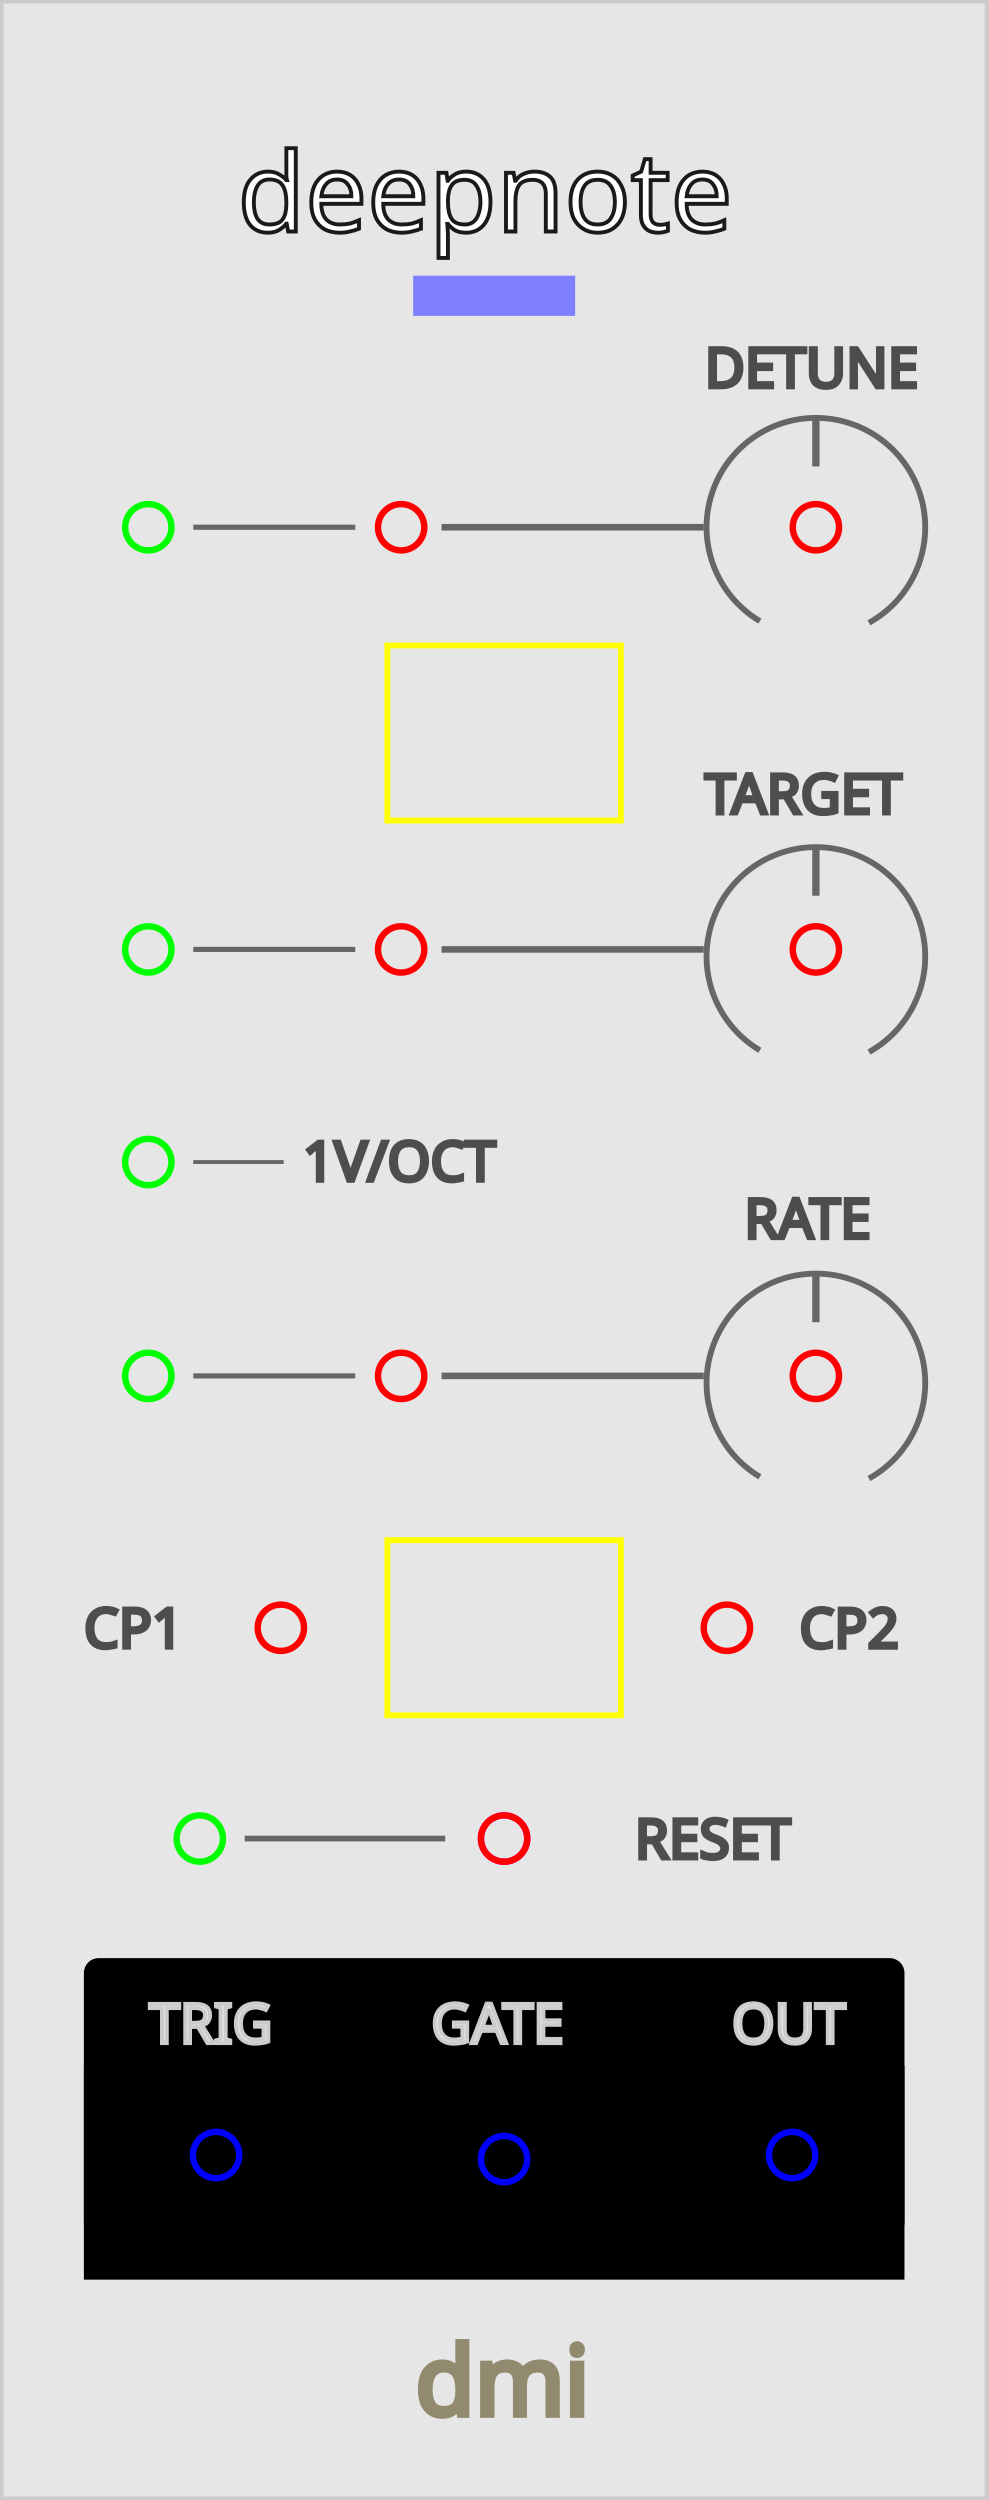
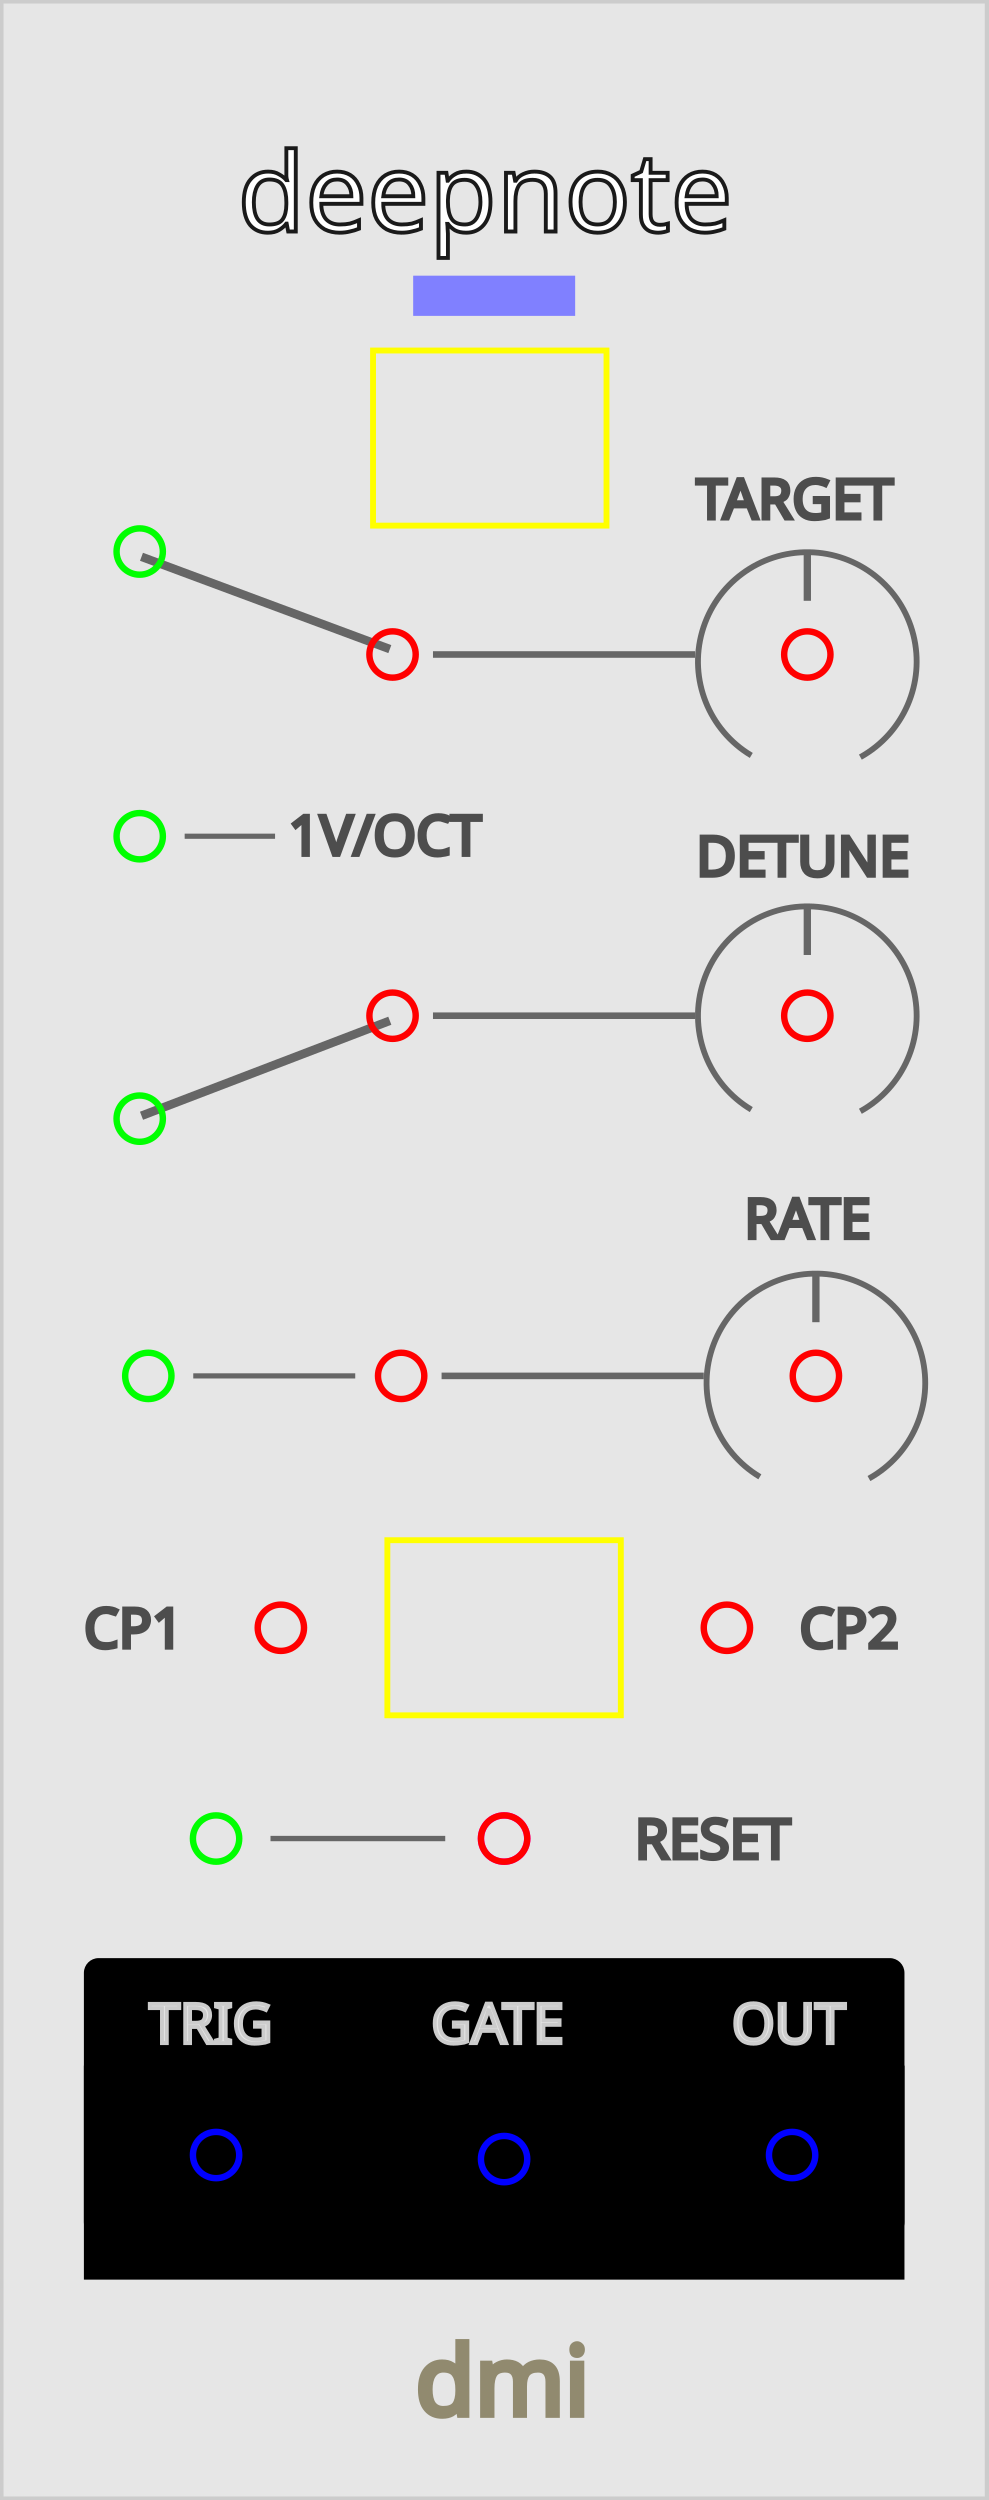
<svg xmlns="http://www.w3.org/2000/svg" width="50.8mm" height="128.5mm" viewBox="0 0 50.8 128.5" version="1.1" id="svg1" xml:space="preserve">
  <defs id="defs1">
    <rect x="66.866" y="51.133" width="80.239" height="356.358" id="rect34" />
    <rect x="24.387" y="130.586" width="115.639" height="77.879" id="rect32" />
    <rect x="31.466" y="60.573" width="3.147" height="18.093" id="rect20" />
    <rect x="63.72" y="1.573" width="66.866" height="92.039" id="rect19" />
    <rect x="-7.08" y="-6.293" width="168.346" height="76.306" id="rect13" />
  </defs>
-   <g id="layer1">
+   <g id="layer1" style="display:inline">
    <rect style="fill:#e6e6e6;stroke:#cccccc;stroke-width:0.364" id="rect2" width="50.8" height="128.5" x="1.637579e-15" y="3.7192471e-15" ry="0" />
    <rect style="display:inline;fill:#000000;stroke-width:0.387;stroke-dasharray:none" id="rect50" width="42.177" height="11.001" x="4.312" y="106.172" ry="0" />
    <rect style="display:inline;fill:#000000;stroke-width:0.387;stroke-dasharray:none" id="rect1" width="42.177" height="14.331" x="4.312" y="100.647" ry="0.757" />
    <text xml:space="preserve" style="font-style:normal;font-variant:normal;font-weight:normal;font-stretch:normal;font-size:3.528px;font-family:Sans;-inkscape-font-specification:'Sans, Normal';font-variant-ligatures:normal;font-variant-caps:normal;font-variant-numeric:normal;font-variant-east-asian:normal;text-align:start;writing-mode:lr-tb;direction:ltr;text-anchor:start;fill:#e6e6e6;stroke:#cccccc;stroke-width:0.2;stroke-dasharray:none;stroke-opacity:1" x="37.622" y="105.018" id="text21">
      <tspan id="tspan21" style="font-style:normal;font-variant:normal;font-weight:normal;font-stretch:normal;font-size:2.822px;font-family:Sans;-inkscape-font-specification:'Sans, Normal';font-variant-ligatures:normal;font-variant-caps:normal;font-variant-numeric:normal;font-variant-east-asian:normal;fill:#e6e6e6;stroke:#cccccc;stroke-width:0.2;stroke-dasharray:none" x="37.622" y="105.018">OUT</tspan>
    </text>
    <text xml:space="preserve" style="font-style:normal;font-variant:normal;font-weight:normal;font-stretch:normal;font-size:3.528px;font-family:Sans;-inkscape-font-specification:'Sans, Normal';font-variant-ligatures:normal;font-variant-caps:normal;font-variant-numeric:normal;font-variant-east-asian:normal;text-align:start;writing-mode:lr-tb;direction:ltr;text-anchor:start;fill:#e6e6e6;stroke:#cccccc;stroke-width:0.2;stroke-dasharray:none;stroke-opacity:1" x="22.172" y="105.017" id="text22">
      <tspan id="tspan22" style="font-style:normal;font-variant:normal;font-weight:normal;font-stretch:normal;font-size:2.822px;font-family:Sans;-inkscape-font-specification:'Sans, Normal';font-variant-ligatures:normal;font-variant-caps:normal;font-variant-numeric:normal;font-variant-east-asian:normal;fill:#e6e6e6;stroke:#cccccc;stroke-width:0.2;stroke-dasharray:none" x="22.172" y="105.017">GATE</tspan>
    </text>
    <text xml:space="preserve" style="font-style:normal;font-variant:normal;font-weight:normal;font-stretch:normal;font-size:3.528px;font-family:Sans;-inkscape-font-specification:'Sans, Normal';font-variant-ligatures:normal;font-variant-caps:normal;font-variant-numeric:normal;font-variant-east-asian:normal;text-align:start;writing-mode:lr-tb;direction:ltr;text-anchor:start;fill:#ffffff;stroke:#1a1a1a;stroke-width:0.2;stroke-dasharray:none;stroke-opacity:1" x="12.218" y="11.899" id="text31">
      <tspan id="tspan31" style="font-style:normal;font-variant:normal;font-weight:normal;font-stretch:normal;font-size:5.644px;font-family:Sans;-inkscape-font-specification:'Sans, Normal';font-variant-ligatures:normal;font-variant-caps:normal;font-variant-numeric:normal;font-variant-east-asian:normal;fill:#ffffff;stroke:#1a1a1a;stroke-width:0.2;stroke-dasharray:none" x="12.218" y="11.899">deepnote</tspan>
    </text>
    <text xml:space="preserve" style="font-style:normal;font-variant:normal;font-weight:normal;font-stretch:normal;font-size:4.939px;font-family:Futura;-inkscape-font-specification:'Futura, Normal';font-variant-ligatures:normal;font-variant-caps:normal;font-variant-numeric:normal;font-variant-east-asian:normal;text-align:start;writing-mode:lr-tb;direction:ltr;text-anchor:start;fill:#918a6f;stroke:#918a6f;stroke-width:0.3" x="21.367" y="124.128" id="text2">
      <tspan id="tspan2" style="font-style:normal;font-variant:normal;font-weight:normal;font-stretch:normal;font-size:4.939px;font-family:Futura;-inkscape-font-specification:'Futura, Normal';font-variant-ligatures:normal;font-variant-caps:normal;font-variant-numeric:normal;font-variant-east-asian:normal;fill:#918a6f;stroke:#918a6f;stroke-width:0.3" x="21.367" y="124.128">dmi</tspan>
    </text>
    <path style="fill:#8080ff;stroke:#8080ff;stroke-width:2.066;stroke-dasharray:none" d="M 29.563,15.203 H 21.237 Z" id="path17" />
    <text xml:space="preserve" style="font-style:normal;font-variant:normal;font-weight:normal;font-stretch:normal;font-size:3.528px;font-family:Sans;-inkscape-font-specification:'Sans, Normal';font-variant-ligatures:normal;font-variant-caps:normal;font-variant-numeric:normal;font-variant-east-asian:normal;text-align:start;writing-mode:lr-tb;direction:ltr;text-anchor:start;fill:#e6e6e6;stroke:#cccccc;stroke-width:0.2;stroke-dasharray:none;stroke-opacity:1" x="7.668" y="105.017" id="text1">
      <tspan id="tspan1" style="font-style:normal;font-variant:normal;font-weight:normal;font-stretch:normal;font-size:2.822px;font-family:Sans;-inkscape-font-specification:'Sans, Normal';font-variant-ligatures:normal;font-variant-caps:normal;font-variant-numeric:normal;font-variant-east-asian:normal;fill:#e6e6e6;stroke:#cccccc;stroke-width:0.2;stroke-dasharray:none" x="7.668" y="105.017">TRIG</tspan>
    </text>
-     <path style="fill:#666666;stroke:#666666;stroke-width:0.296;stroke-dasharray:none" d="M 22.885,94.501 H 12.579 Z" id="path2" />
+     <path style="fill:#666666;stroke:#666666;stroke-width:0.276;stroke-dasharray:none" d="M 22.885,94.501 H 13.904 Z" id="path2" />
    <text xml:space="preserve" style="font-style:normal;font-variant:normal;font-weight:normal;font-stretch:normal;font-size:3.528px;font-family:Sans;-inkscape-font-specification:'Sans, Normal';font-variant-ligatures:normal;font-variant-caps:normal;font-variant-numeric:normal;font-variant-east-asian:normal;text-align:start;writing-mode:lr-tb;direction:ltr;text-anchor:start;display:inline;fill:#4d4d4d;stroke:#4d4d4d;stroke-width:0.2;stroke-dasharray:none;stroke-opacity:1" x="32.625" y="95.527" id="text3">
      <tspan id="tspan3" style="font-style:normal;font-variant:normal;font-weight:normal;font-stretch:normal;font-size:2.822px;font-family:Sans;-inkscape-font-specification:'Sans, Normal';font-variant-ligatures:normal;font-variant-caps:normal;font-variant-numeric:normal;font-variant-east-asian:normal;fill:#4d4d4d;stroke:#4d4d4d;stroke-width:0.2;stroke-dasharray:none" x="32.625" y="95.527">RESET</tspan>
    </text>
-     <path style="display:inline;fill:#666666;stroke:#666666;stroke-width:0.266;stroke-dasharray:none" d="M 18.259,27.1 H 9.933 Z" id="path8" />
    <path style="display:inline;fill:#666666;stroke:#666666;stroke-width:0.266;stroke-dasharray:none" d="M 18.259,70.721 H 9.933 Z" id="path21" />
-     <text xml:space="preserve" style="font-style:normal;font-variant:normal;font-weight:normal;font-stretch:normal;font-size:3.528px;font-family:Sans;-inkscape-font-specification:'Sans, Normal';font-variant-ligatures:normal;font-variant-caps:normal;font-variant-numeric:normal;font-variant-east-asian:normal;text-align:start;writing-mode:lr-tb;direction:ltr;text-anchor:start;display:inline;fill:#4d4d4d;stroke:#4d4d4d;stroke-width:0.2;stroke-dasharray:none;stroke-opacity:1" x="15.566" y="60.695" id="text18">
-       <tspan style="font-style:normal;font-variant:normal;font-weight:normal;font-stretch:normal;font-size:2.822px;font-family:'Devanagari Sangam MN';-inkscape-font-specification:'Devanagari Sangam MN, Normal';font-variant-ligatures:normal;font-variant-caps:normal;font-variant-numeric:normal;font-variant-east-asian:normal;fill:#4d4d4d;stroke:#4d4d4d;stroke-width:0.2;stroke-dasharray:none" x="15.566" y="60.695" id="tspan19">1V/OCT</tspan>
-     </text>
-     <path style="display:inline;fill:#666666;stroke:#666666;stroke-width:0.266;stroke-dasharray:none" d="M 18.259,48.8 H 9.933 Z" id="path18" />
    <text xml:space="preserve" style="font-style:normal;font-variant:normal;font-weight:normal;font-stretch:normal;font-size:3.528px;font-family:Sans;-inkscape-font-specification:'Sans, Normal';font-variant-ligatures:normal;font-variant-caps:normal;font-variant-numeric:normal;font-variant-east-asian:normal;text-align:start;writing-mode:lr-tb;direction:ltr;text-anchor:start;display:inline;fill:#4d4d4d;stroke:#4d4d4d;stroke-width:0.2;stroke-dasharray:none;stroke-opacity:1" x="4.316" y="84.693" id="text28">
      <tspan id="tspan28" style="font-style:normal;font-variant:normal;font-weight:normal;font-stretch:normal;font-size:2.822px;font-family:Sans;-inkscape-font-specification:'Sans, Normal';font-variant-ligatures:normal;font-variant-caps:normal;font-variant-numeric:normal;font-variant-east-asian:normal;fill:#4d4d4d;stroke:#4d4d4d;stroke-width:0.2;stroke-dasharray:none" x="4.316" y="84.693">CP1</tspan>
    </text>
    <text xml:space="preserve" style="font-style:normal;font-variant:normal;font-weight:normal;font-stretch:normal;font-size:3.528px;font-family:Sans;-inkscape-font-specification:'Sans, Normal';font-variant-ligatures:normal;font-variant-caps:normal;font-variant-numeric:normal;font-variant-east-asian:normal;text-align:start;writing-mode:lr-tb;direction:ltr;text-anchor:start;display:inline;fill:#4d4d4d;stroke:#4d4d4d;stroke-width:0.2;stroke-dasharray:none;stroke-opacity:1" x="41.094" y="84.696" id="text14">
      <tspan style="font-style:normal;font-variant:normal;font-weight:normal;font-stretch:normal;font-size:2.822px;font-family:Sans;-inkscape-font-specification:'Sans, Normal';font-variant-ligatures:normal;font-variant-caps:normal;font-variant-numeric:normal;font-variant-east-asian:normal;fill:#4d4d4d;stroke:#4d4d4d;stroke-width:0.2;stroke-dasharray:none" x="41.094" y="84.696" id="tspan16">CP2</tspan>
    </text>
    <path style="display:inline;fill:#666666;stroke:#666666;stroke-width:0.338;stroke-dasharray:none" d="M 36.174,70.721 H 22.697 Z" id="path14" />
-     <path style="display:inline;fill:#666666;stroke:#666666;stroke-width:0.199;stroke-dasharray:none" d="M 14.58,59.729 H 9.933 Z" id="path1" />
-     <path style="display:inline;fill:#666666;stroke:#666666;stroke-width:0.338;stroke-dasharray:none" d="M 36.174,48.8 H 22.697 Z" id="path3" />
-     <path style="display:inline;fill:#666666;stroke:#666666;stroke-width:0.338;stroke-dasharray:none" d="M 36.174,27.1 H 22.697 Z" id="path4" />
+     <path style="display:inline;fill:#666666;stroke:#666666;stroke-width:0.338;stroke-dasharray:none" d="M 35.732,52.208 H 22.255 Z" id="path4" />
+     <path style="display:inline;fill:none;stroke:#666666;stroke-width:0.3;stroke-dasharray:none;stroke-opacity:1" id="path6" d="m 38.616,57.033 a 5.62,5.62 0 0 1 -2.526,-6.362 5.62,5.62 0 0 1 5.494,-4.083 5.62,5.62 0 0 1 5.363,4.253 5.62,5.62 0 0 1 -2.724,6.279" />
+     <path style="display:inline;fill:#333333;stroke:#666666;stroke-width:0.376;stroke-dasharray:none" d="m 41.496,46.588 v 2.498 z" id="path7" />
+     <text xml:space="preserve" style="display:inline;font-style:normal;font-variant:normal;font-weight:normal;font-stretch:normal;font-size:3.528px;font-family:Sans;-inkscape-font-specification:'Sans, Normal';font-variant-ligatures:normal;font-variant-caps:normal;font-variant-numeric:normal;font-variant-east-asian:normal;text-align:start;writing-mode:lr-tb;direction:ltr;text-anchor:start;fill:#4d4d4d;stroke:#4d4d4d;stroke-width:0.2;stroke-dasharray:none;stroke-opacity:1" x="35.78" y="45.018" id="text15">
+       <tspan id="tspan15" style="font-style:normal;font-variant:normal;font-weight:normal;font-stretch:normal;font-size:2.822px;font-family:'Devanagari Sangam MN';-inkscape-font-specification:'Devanagari Sangam MN, Normal';font-variant-ligatures:normal;font-variant-caps:normal;font-variant-numeric:normal;font-variant-east-asian:normal;fill:#4d4d4d;stroke:#4d4d4d;stroke-width:0.2;stroke-dasharray:none" x="35.78" y="45.018">DETUNE</tspan>
+     </text>
+     <path style="display:inline;fill:#333333;stroke:#666666;stroke-width:0.376;stroke-dasharray:none" d="m 41.937,65.463 v 2.498 z" id="path13" />
+     <path style="display:inline;fill:none;stroke:#666666;stroke-width:0.3;stroke-dasharray:none;stroke-opacity:1" id="path12" d="M 39.057,75.909 A 5.62,5.62 0 0 1 36.532,69.547 5.62,5.62 0 0 1 42.026,65.464 5.62,5.62 0 0 1 47.389,69.718 5.62,5.62 0 0 1 44.664,75.997" />
+     <text xml:space="preserve" style="display:inline;font-style:normal;font-variant:normal;font-weight:normal;font-stretch:normal;font-size:3.528px;font-family:Sans;-inkscape-font-specification:'Sans, Normal';font-variant-ligatures:normal;font-variant-caps:normal;font-variant-numeric:normal;font-variant-east-asian:normal;text-align:start;writing-mode:lr-tb;direction:ltr;text-anchor:start;fill:#4d4d4d;stroke:#4d4d4d;stroke-width:0.2;stroke-dasharray:none;stroke-opacity:1" x="38.253" y="63.644" id="text25">
+       <tspan id="tspan25" style="font-style:normal;font-variant:normal;font-weight:normal;font-stretch:normal;font-size:2.822px;font-family:Sans;-inkscape-font-specification:'Sans, Normal';font-variant-ligatures:normal;font-variant-caps:normal;font-variant-numeric:normal;font-variant-east-asian:normal;fill:#4d4d4d;stroke:#4d4d4d;stroke-width:0.2;stroke-dasharray:none" x="38.253" y="63.644">RATE</tspan>
+     </text>
+     <text xml:space="preserve" style="display:inline;font-style:normal;font-variant:normal;font-weight:normal;font-stretch:normal;font-size:3.528px;font-family:Sans;-inkscape-font-specification:'Sans, Normal';font-variant-ligatures:normal;font-variant-caps:normal;font-variant-numeric:normal;font-variant-east-asian:normal;text-align:start;writing-mode:lr-tb;direction:ltr;text-anchor:start;fill:#4d4d4d;stroke:#4d4d4d;stroke-width:0.2;stroke-dasharray:none;stroke-opacity:1" x="35.785" y="26.659" id="text33">
+       <tspan id="tspan33" style="font-style:normal;font-variant:normal;font-weight:normal;font-stretch:normal;font-size:2.822px;font-family:'Devanagari Sangam MN';-inkscape-font-specification:'Devanagari Sangam MN, Normal';font-variant-ligatures:normal;font-variant-caps:normal;font-variant-numeric:normal;font-variant-east-asian:normal;fill:#4d4d4d;stroke:#4d4d4d;stroke-width:0.2;stroke-dasharray:none" x="35.785" y="26.659">TARGET</tspan>
+     </text>
+     <path style="display:inline;fill:none;stroke:#666666;stroke-width:0.3;stroke-dasharray:none;stroke-opacity:1" id="path9" d="m 38.616,38.829 a 5.62,5.62 0 0 1 -2.526,-6.362 5.62,5.62 0 0 1 5.494,-4.083 5.62,5.62 0 0 1 5.363,4.253 5.62,5.62 0 0 1 -2.724,6.279" />
+     <path style="display:inline;fill:#333333;stroke:#666666;stroke-width:0.376;stroke-dasharray:none" d="m 41.496,28.383 v 2.498 z" id="path10" />
+     <text xml:space="preserve" style="display:inline;font-style:normal;font-variant:normal;font-weight:normal;font-stretch:normal;font-size:3.528px;font-family:Sans;-inkscape-font-specification:'Sans, Normal';font-variant-ligatures:normal;font-variant-caps:normal;font-variant-numeric:normal;font-variant-east-asian:normal;text-align:start;writing-mode:lr-tb;direction:ltr;text-anchor:start;fill:#4d4d4d;stroke:#4d4d4d;stroke-width:0.2;stroke-dasharray:none;stroke-opacity:1" x="14.83" y="43.948" id="text18">
+       <tspan style="font-style:normal;font-variant:normal;font-weight:normal;font-stretch:normal;font-size:2.822px;font-family:'Devanagari Sangam MN';-inkscape-font-specification:'Devanagari Sangam MN, Normal';font-variant-ligatures:normal;font-variant-caps:normal;font-variant-numeric:normal;font-variant-east-asian:normal;fill:#4d4d4d;stroke:#4d4d4d;stroke-width:0.2;stroke-dasharray:none" x="14.83" y="43.948" id="tspan19">1V/OCT</tspan>
+     </text>
+     <path style="display:inline;fill:#666666;stroke:#666666;stroke-width:0.439;stroke-dasharray:none" d="M 20.037,33.365 7.272,28.619 Z" id="path18" />
+     <path style="display:inline;fill:#666666;stroke:#666666;stroke-width:0.266;stroke-dasharray:none" d="M 14.138,42.982 H 9.492 Z" id="path1" />
+     <path style="display:inline;fill:#666666;stroke:#666666;stroke-width:0.338;stroke-dasharray:none" d="M 35.732,33.641 H 22.255 Z" id="path3" />
+     <path style="display:inline;fill:#666666;stroke:#666666;stroke-width:0.445;stroke-dasharray:none" d="M 20.036,52.465 7.274,57.35 Z" id="path5" />
  </g>
  <g id="layer2" style="display:inline">
    <ellipse style="display:inline;fill:none;stroke:#0000ff;stroke-width:0.331;stroke-dasharray:none;stroke-opacity:1" id="ellipse1" cx="40.715" cy="110.769" rx="1.19" ry="1.19" />
    <ellipse style="display:inline;fill:none;stroke:#0000ff;stroke-width:0.331;stroke-dasharray:none;stroke-opacity:1" id="ellipse51" cx="25.91" cy="110.977" rx="1.19" ry="1.19" />
    <ellipse style="display:inline;fill:none;stroke:#0000ff;stroke-width:0.331;stroke-dasharray:none;stroke-opacity:1" id="ellipse2" cx="11.106" cy="110.769" rx="1.19" ry="1.19" />
-     <ellipse style="display:inline;fill:none;stroke:#00ff00;stroke-width:0.331;stroke-dasharray:none;stroke-opacity:1" id="ellipse3" cx="10.269" cy="94.501" rx="1.19" ry="1.19" />
+     <ellipse style="display:inline;fill:none;stroke:#00ff00;stroke-width:0.331;stroke-dasharray:none;stroke-opacity:1" id="ellipse3" cx="11.106" cy="94.501" rx="1.19" ry="1.19" />
    <ellipse style="display:inline;fill:none;stroke:#ff0000;stroke-width:0.331;stroke-dasharray:none;stroke-opacity:1" id="ellipse57" cx="37.363" cy="83.667" rx="1.19" ry="1.19" />
    <rect style="display:inline;fill:none;stroke:#ffff00;stroke-width:0.302;stroke-dasharray:none;stroke-opacity:1" id="rect22" width="12" height="9" x="19.91" y="79.167" />
    <ellipse style="display:inline;fill:none;stroke:#ff0000;stroke-width:0.331;stroke-dasharray:none;stroke-opacity:1" id="ellipse58" cx="14.436" cy="83.667" rx="1.19" ry="1.19" />
    <ellipse style="display:inline;fill:none;stroke:#ff0000;stroke-width:0.331;stroke-dasharray:none;stroke-opacity:1" id="ellipse21" cx="20.619" cy="70.721" rx="1.19" ry="1.19" />
    <ellipse style="display:inline;fill:none;stroke:#00ff00;stroke-width:0.331;stroke-dasharray:none;stroke-opacity:1" id="ellipse8" cx="7.623" cy="70.721" rx="1.19" ry="1.19" />
-     <ellipse style="display:inline;fill:none;stroke:#00ff00;stroke-width:0.331;stroke-dasharray:none;stroke-opacity:1" id="ellipse18" cx="7.623" cy="59.729" rx="1.19" ry="1.19" />
-     <ellipse style="display:inline;fill:none;stroke:#ff0000;stroke-width:0.331;stroke-dasharray:none;stroke-opacity:1" id="ellipse17" cx="20.619" cy="48.8" rx="1.19" ry="1.19" />
-     <ellipse style="display:inline;fill:none;stroke:#00ff00;stroke-width:0.331;stroke-dasharray:none;stroke-opacity:1" id="ellipse52" cx="7.623" cy="48.8" rx="1.19" ry="1.19" />
-     <rect style="fill:none;stroke:#ffff00;stroke-width:0.302;stroke-dasharray:none;stroke-opacity:1" id="rect23" width="12" height="9" x="19.91" y="33.176" />
-     <text xml:space="preserve" style="font-style:normal;font-variant:normal;font-weight:normal;font-stretch:normal;font-size:3.528px;font-family:Sans;-inkscape-font-specification:'Sans, Normal';font-variant-ligatures:normal;font-variant-caps:normal;font-variant-numeric:normal;font-variant-east-asian:normal;text-align:start;writing-mode:lr-tb;direction:ltr;text-anchor:start;display:inline;fill:#4d4d4d;stroke:#4d4d4d;stroke-width:0.2;stroke-dasharray:none;stroke-opacity:1" x="36.227" y="41.818" id="text33">
-       <tspan id="tspan33" style="font-style:normal;font-variant:normal;font-weight:normal;font-stretch:normal;font-size:2.822px;font-family:'Devanagari Sangam MN';-inkscape-font-specification:'Devanagari Sangam MN, Normal';font-variant-ligatures:normal;font-variant-caps:normal;font-variant-numeric:normal;font-variant-east-asian:normal;fill:#4d4d4d;stroke:#4d4d4d;stroke-width:0.2;stroke-dasharray:none" x="36.227" y="41.818">TARGET</tspan>
-     </text>
-     <path style="display:inline;fill:#333333;stroke:#666666;stroke-width:0.376;stroke-dasharray:none" d="m 41.937,65.463 v 2.498 z" id="path13" />
-     <path style="display:inline;fill:none;stroke:#666666;stroke-width:0.3;stroke-dasharray:none;stroke-opacity:1" id="path12" d="M 39.057,75.909 A 5.62,5.62 0 0 1 36.532,69.547 5.62,5.62 0 0 1 42.026,65.464 5.62,5.62 0 0 1 47.389,69.718 5.62,5.62 0 0 1 44.664,75.997" />
-     <path style="display:inline;fill:none;stroke:#666666;stroke-width:0.3;stroke-dasharray:none;stroke-opacity:1" id="path9" d="m 39.057,53.988 a 5.62,5.62 0 0 1 -2.526,-6.362 5.62,5.62 0 0 1 5.494,-4.083 5.62,5.62 0 0 1 5.363,4.253 5.62,5.62 0 0 1 -2.724,6.279" />
-     <path style="display:inline;fill:#333333;stroke:#666666;stroke-width:0.376;stroke-dasharray:none" d="m 41.937,43.543 v 2.498 z" id="path10" />
-     <path style="display:inline;fill:none;stroke:#666666;stroke-width:0.3;stroke-dasharray:none;stroke-opacity:1" id="path6" d="m 39.057,31.926 a 5.62,5.62 0 0 1 -2.526,-6.362 5.62,5.62 0 0 1 5.494,-4.083 5.62,5.62 0 0 1 5.363,4.253 5.62,5.62 0 0 1 -2.724,6.279" />
-     <path style="display:inline;fill:#333333;stroke:#666666;stroke-width:0.376;stroke-dasharray:none" d="m 41.937,21.48 v 2.498 z" id="path7" />
-     <text xml:space="preserve" style="font-style:normal;font-variant:normal;font-weight:normal;font-stretch:normal;font-size:3.528px;font-family:Sans;-inkscape-font-specification:'Sans, Normal';font-variant-ligatures:normal;font-variant-caps:normal;font-variant-numeric:normal;font-variant-east-asian:normal;text-align:start;writing-mode:lr-tb;direction:ltr;text-anchor:start;display:inline;fill:#4d4d4d;stroke:#4d4d4d;stroke-width:0.2;stroke-dasharray:none;stroke-opacity:1" x="36.221" y="19.911" id="text15">
-       <tspan id="tspan15" style="font-style:normal;font-variant:normal;font-weight:normal;font-stretch:normal;font-size:2.822px;font-family:'Devanagari Sangam MN';-inkscape-font-specification:'Devanagari Sangam MN, Normal';font-variant-ligatures:normal;font-variant-caps:normal;font-variant-numeric:normal;font-variant-east-asian:normal;fill:#4d4d4d;stroke:#4d4d4d;stroke-width:0.2;stroke-dasharray:none" x="36.221" y="19.911">DETUNE</tspan>
-     </text>
-     <text xml:space="preserve" style="font-style:normal;font-variant:normal;font-weight:normal;font-stretch:normal;font-size:3.528px;font-family:Sans;-inkscape-font-specification:'Sans, Normal';font-variant-ligatures:normal;font-variant-caps:normal;font-variant-numeric:normal;font-variant-east-asian:normal;text-align:start;writing-mode:lr-tb;direction:ltr;text-anchor:start;display:inline;fill:#4d4d4d;stroke:#4d4d4d;stroke-width:0.2;stroke-dasharray:none;stroke-opacity:1" x="38.253" y="63.644" id="text25">
-       <tspan id="tspan25" style="font-style:normal;font-variant:normal;font-weight:normal;font-stretch:normal;font-size:2.822px;font-family:Sans;-inkscape-font-specification:'Sans, Normal';font-variant-ligatures:normal;font-variant-caps:normal;font-variant-numeric:normal;font-variant-east-asian:normal;fill:#4d4d4d;stroke:#4d4d4d;stroke-width:0.2;stroke-dasharray:none" x="38.253" y="63.644">RATE</tspan>
-     </text>
    <ellipse style="display:inline;fill:none;stroke:#ff0000;stroke-width:0.331;stroke-dasharray:none;stroke-opacity:1" id="ellipse56" cx="41.937" cy="70.721" rx="1.19" ry="1.19" />
-     <ellipse style="display:inline;fill:none;stroke:#ff0000;stroke-width:0.331;stroke-dasharray:none;stroke-opacity:1" id="ellipse55" cx="41.937" cy="48.8" rx="1.19" ry="1.19" />
-     <ellipse style="display:inline;fill:none;stroke:#ff0000;stroke-width:0.331;stroke-dasharray:none;stroke-opacity:1" id="ellipse54" cx="41.937" cy="27.1" rx="1.19" ry="1.19" />
-     <ellipse style="display:inline;fill:none;stroke:#ff0000;stroke-width:0.331;stroke-dasharray:none;stroke-opacity:1" id="ellipse5" cx="20.619" cy="27.1" rx="1.19" ry="1.19" />
-     <ellipse style="display:inline;fill:none;stroke:#00ff00;stroke-width:0.331;stroke-dasharray:none;stroke-opacity:1" id="ellipse53" cx="7.623" cy="27.1" rx="1.19" ry="1.19" />
+     <ellipse style="display:inline;fill:none;stroke:#00ff00;stroke-width:0.331;stroke-dasharray:none;stroke-opacity:1" id="ellipse18" cx="7.181" cy="42.982" rx="1.19" ry="1.19" />
+     <ellipse style="display:inline;fill:none;stroke:#ff0000;stroke-width:0.331;stroke-dasharray:none;stroke-opacity:1" id="ellipse17" cx="20.177" cy="33.641" rx="1.19" ry="1.19" />
+     <ellipse style="display:inline;fill:none;stroke:#00ff00;stroke-width:0.331;stroke-dasharray:none;stroke-opacity:1" id="ellipse52" cx="7.181" cy="28.349" rx="1.19" ry="1.19" />
+     <rect style="fill:none;stroke:#ffff00;stroke-width:0.302;stroke-dasharray:none;stroke-opacity:1" id="rect23" width="12" height="9" x="19.174" y="18.017" />
+     <ellipse style="display:inline;fill:none;stroke:#ff0000;stroke-width:0.331;stroke-dasharray:none;stroke-opacity:1" id="ellipse55" cx="41.496" cy="33.641" rx="1.19" ry="1.19" />
+     <ellipse style="display:inline;fill:none;stroke:#ff0000;stroke-width:0.331;stroke-dasharray:none;stroke-opacity:1" id="ellipse54" cx="41.496" cy="52.208" rx="1.19" ry="1.19" />
+     <ellipse style="display:inline;fill:none;stroke:#ff0000;stroke-width:0.331;stroke-dasharray:none;stroke-opacity:1" id="ellipse5" cx="20.177" cy="52.208" rx="1.19" ry="1.19" />
+     <ellipse style="display:inline;fill:none;stroke:#00ff00;stroke-width:0.331;stroke-dasharray:none;stroke-opacity:1" id="ellipse53" cx="7.181" cy="57.499" rx="1.19" ry="1.19" />
    <g id="g4" transform="translate(36.30542,11.47968)">
      <ellipse style="display:inline;fill:none;stroke:#ff00ff;stroke-width:0.331;stroke-dasharray:none;stroke-opacity:1" id="ellipse4" cx="-10.395" cy="83.022" rx="1.19" ry="1.19" />
      <ellipse style="display:inline;fill:none;stroke:#ff0000;stroke-width:0.331;stroke-dasharray:none;stroke-opacity:1" id="ellipse6" cx="-10.395" cy="83.022" rx="1.19" ry="1.19" />
    </g>
  </g>
</svg>
